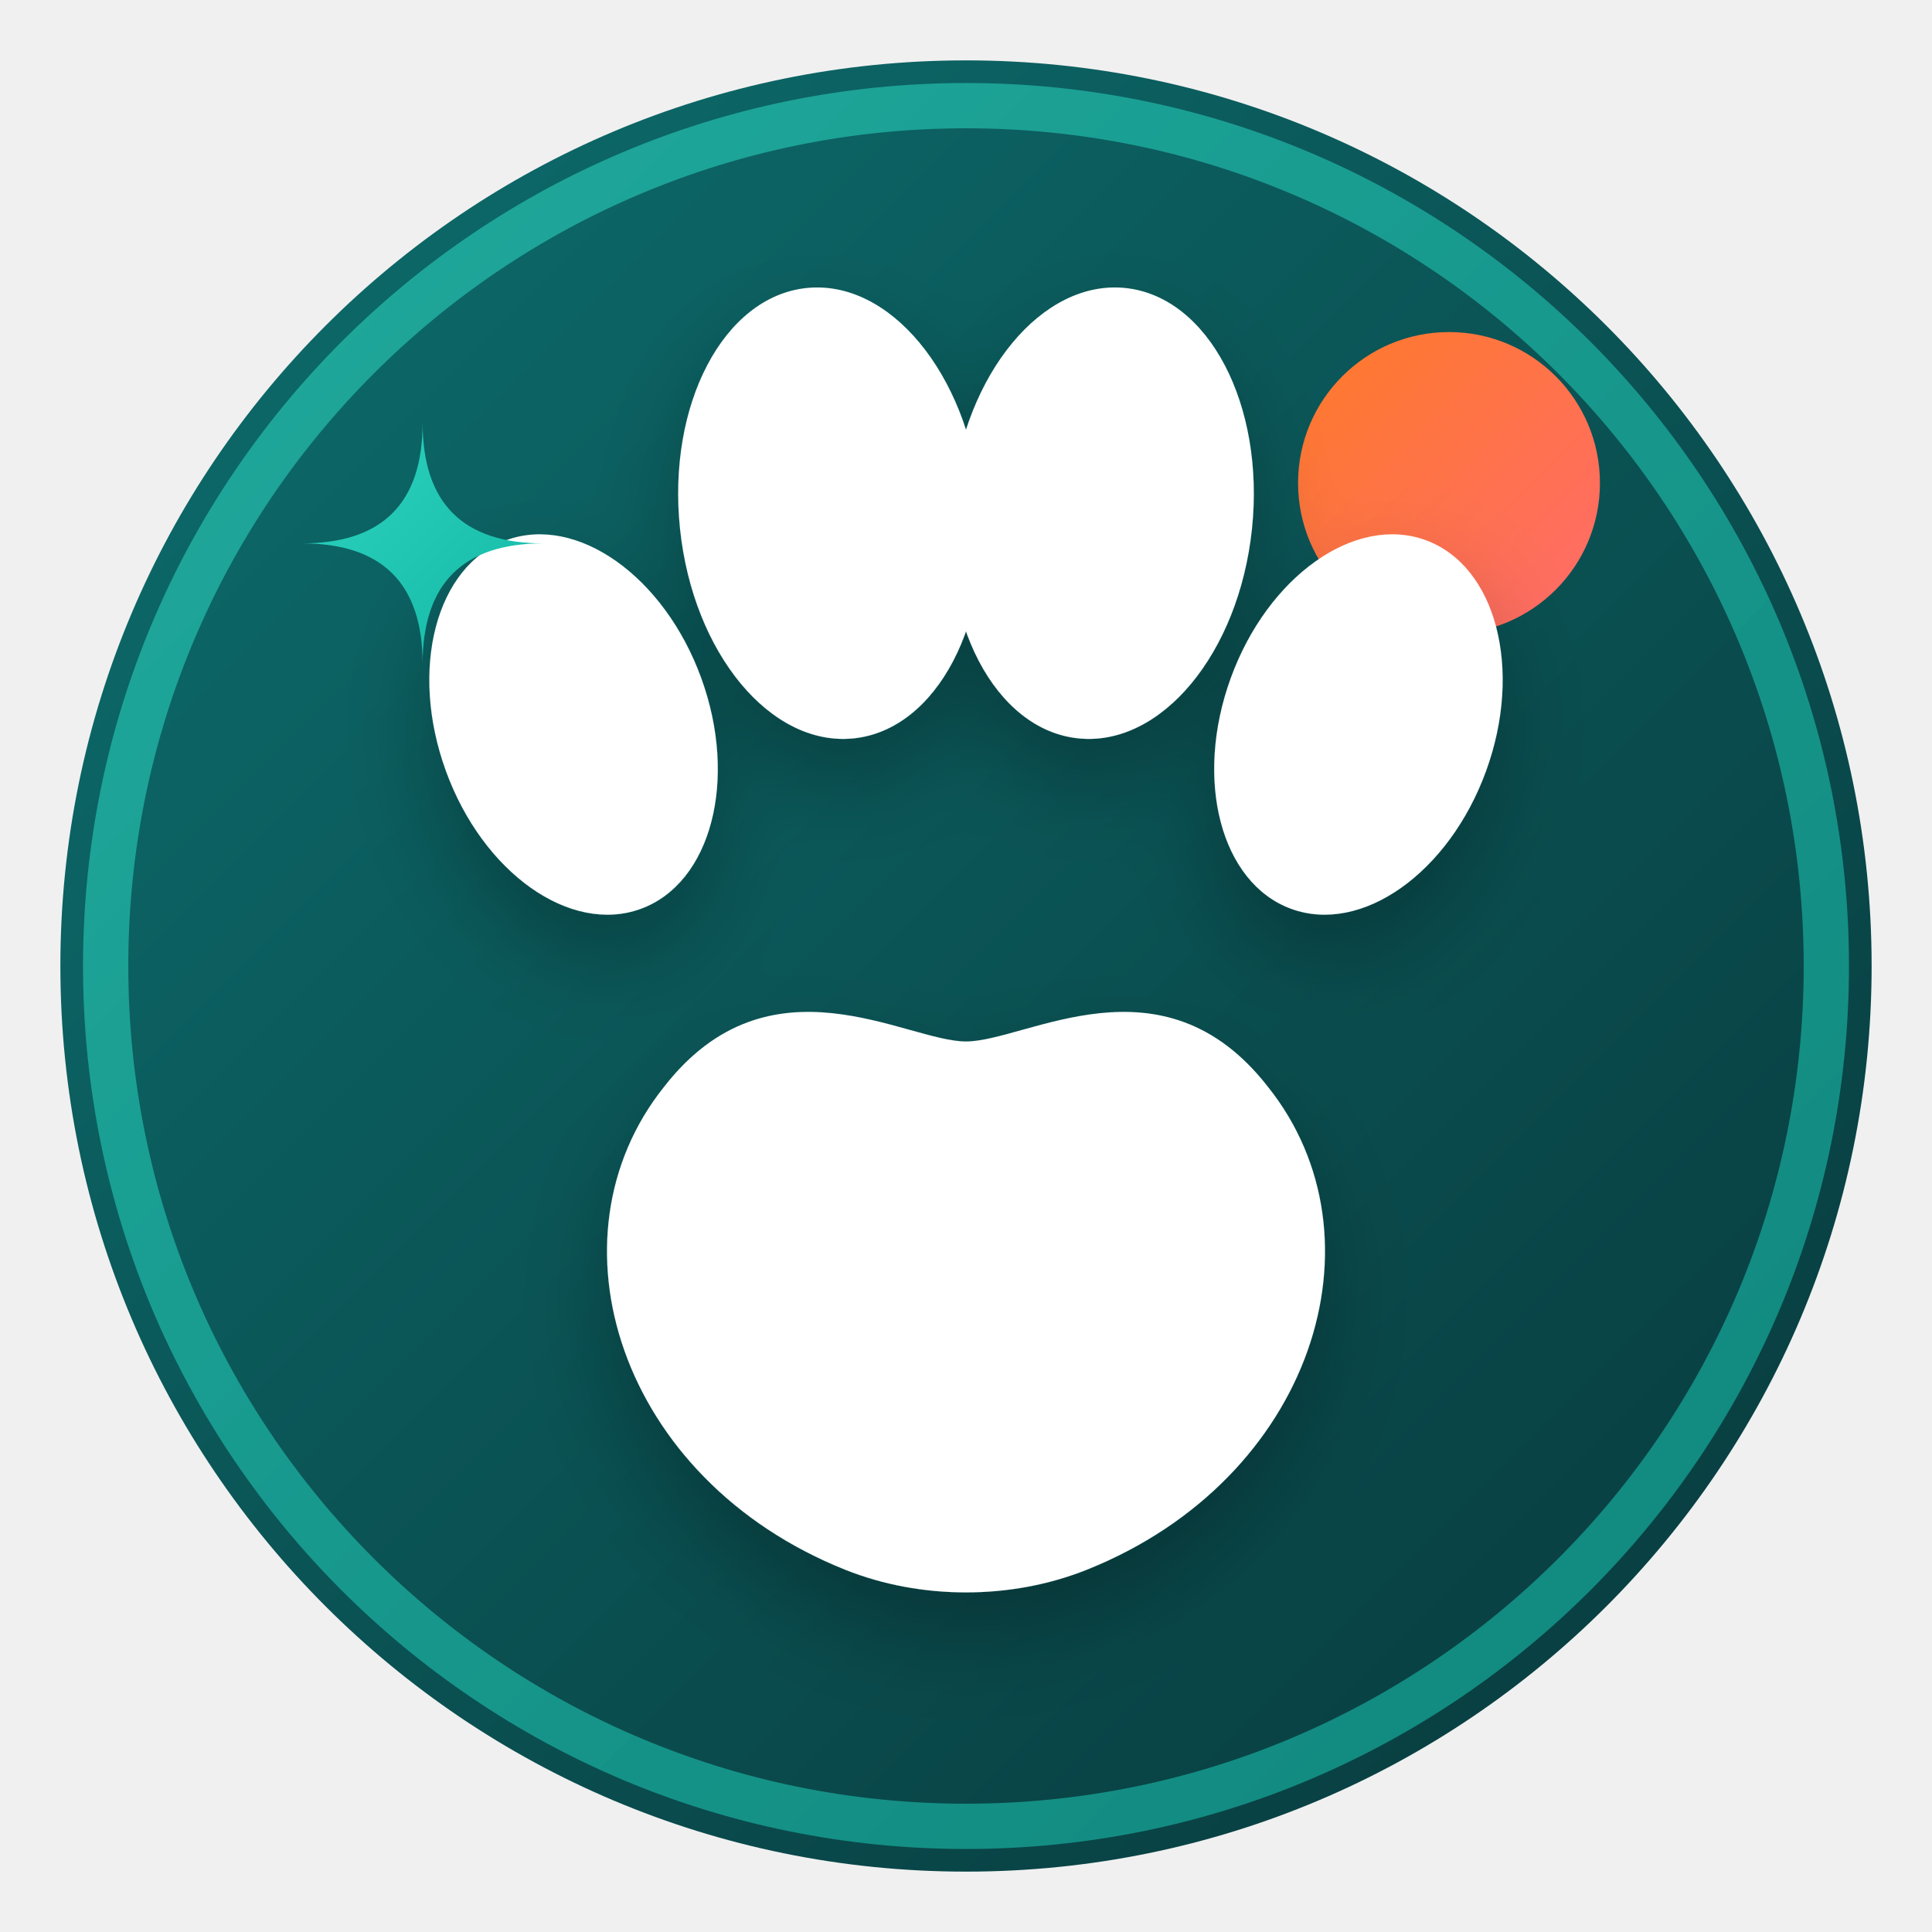
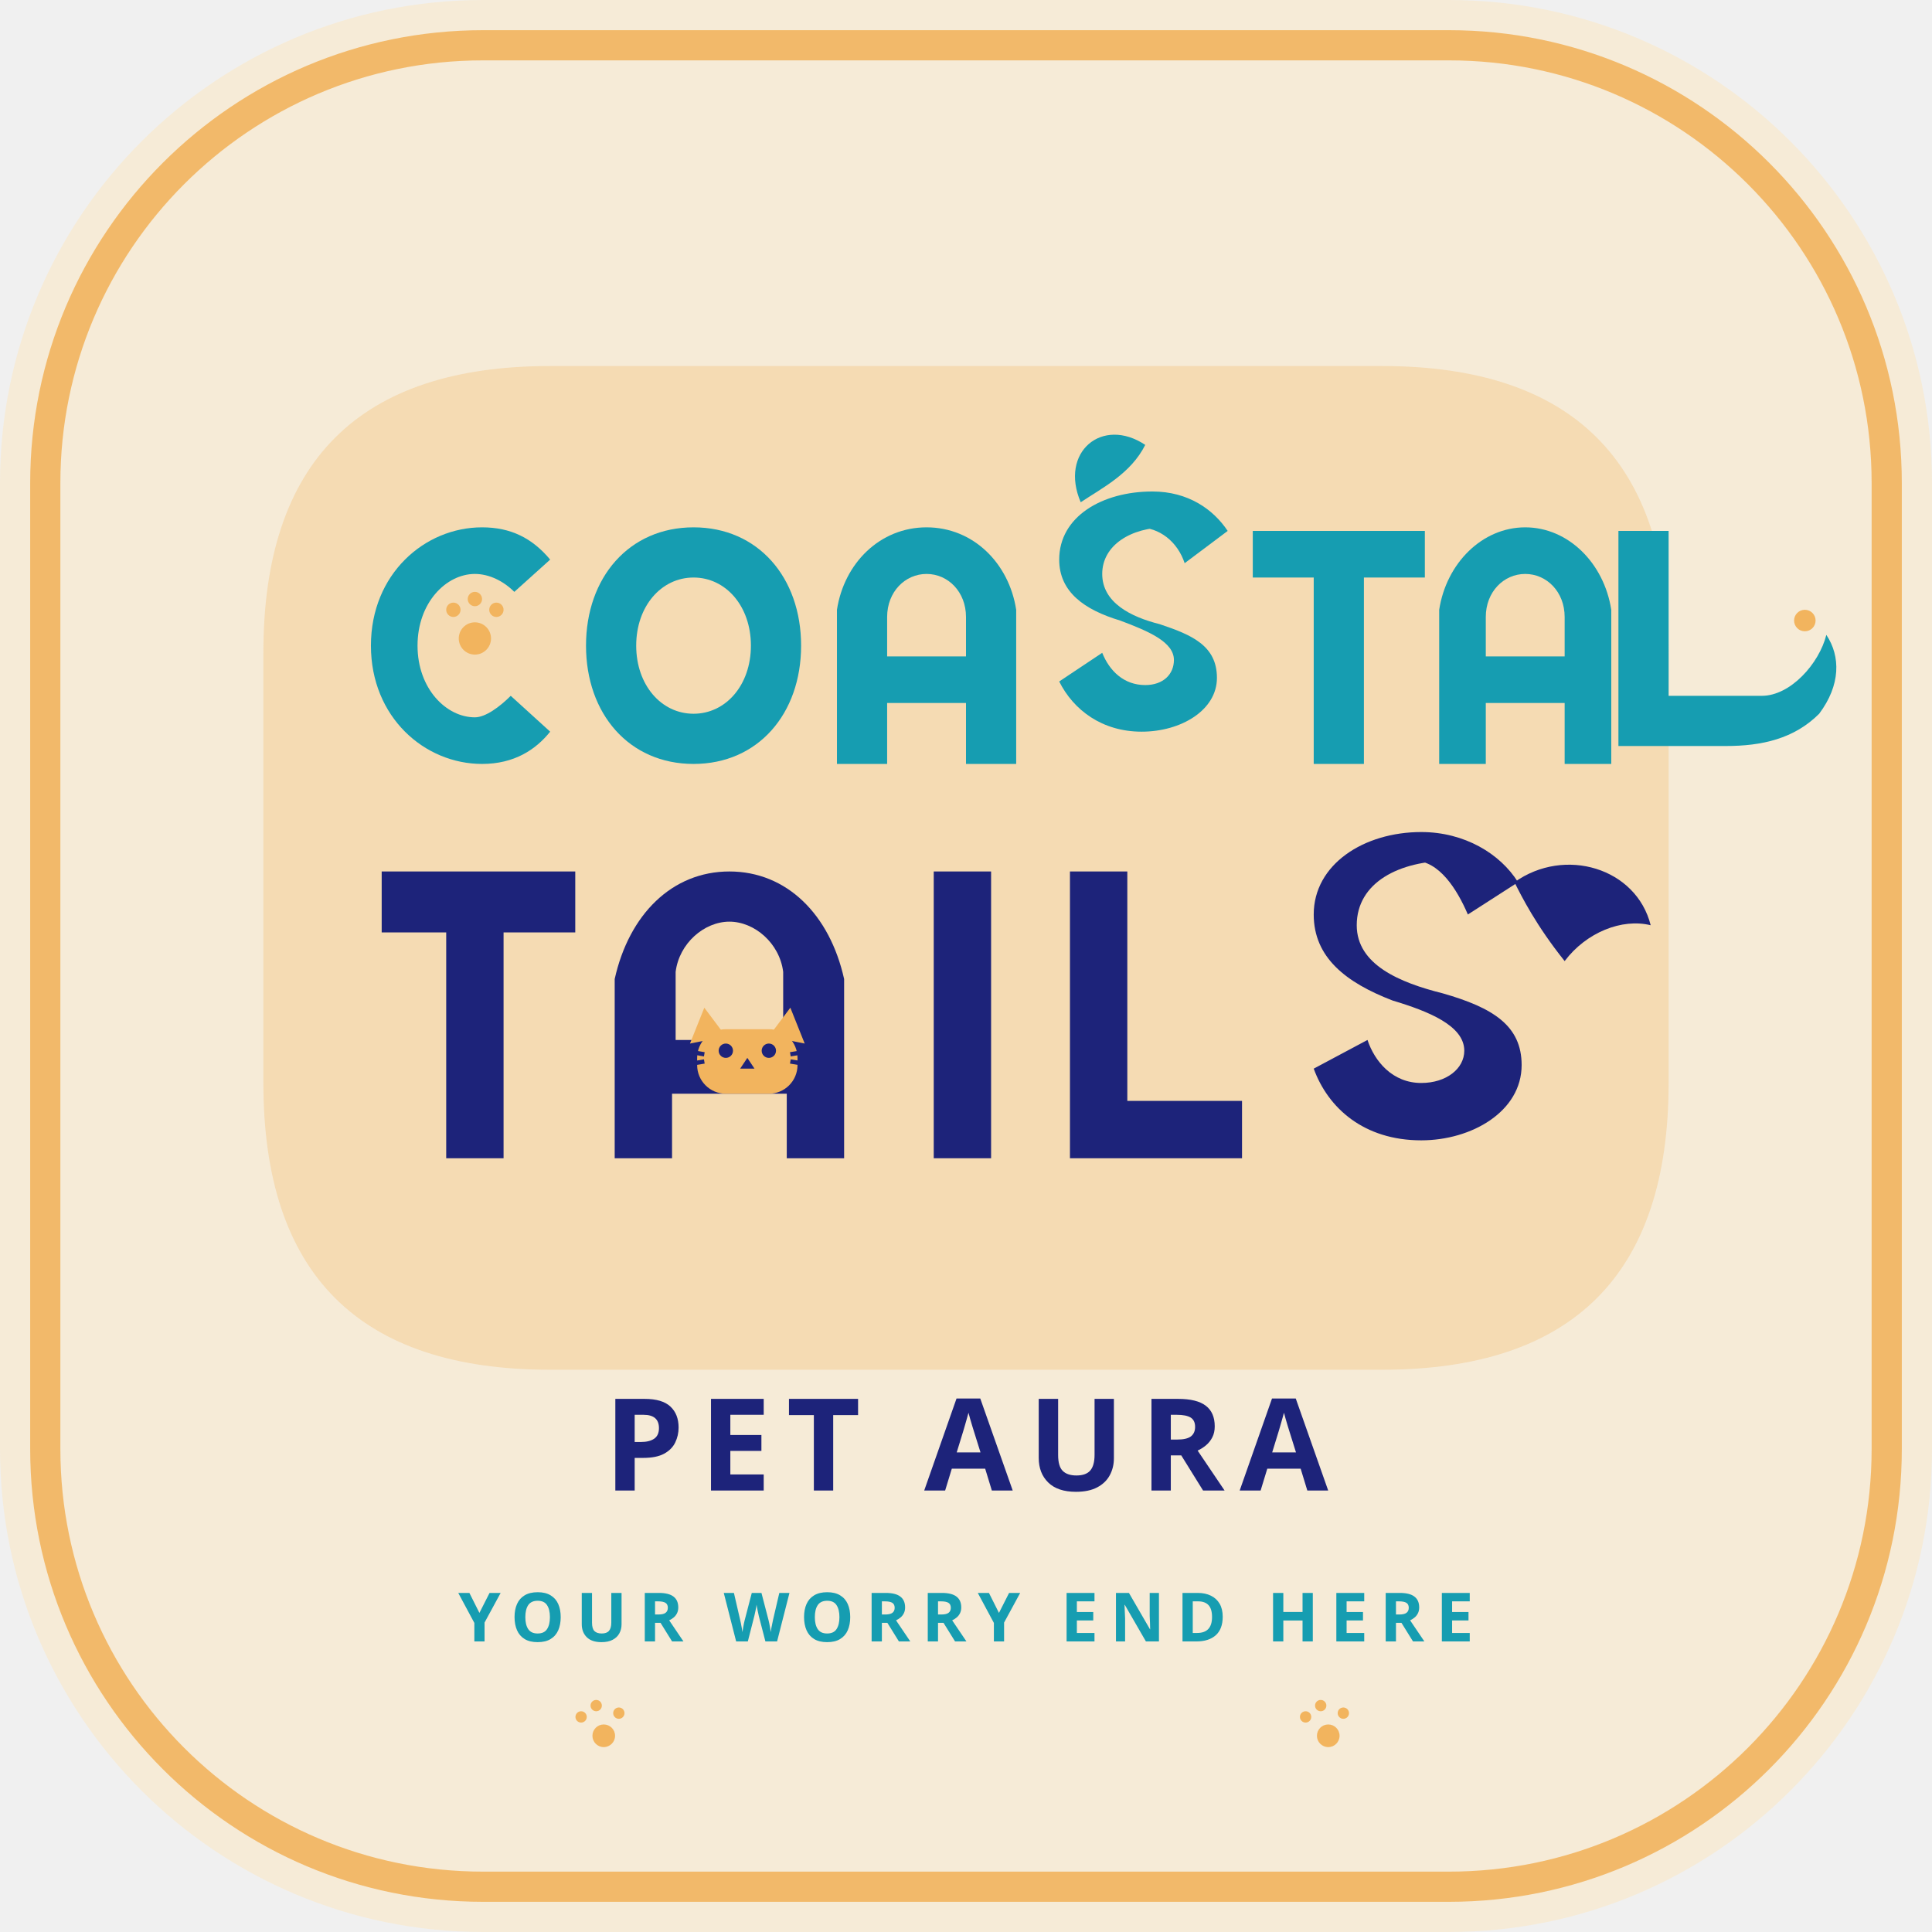
- <svg xmlns="http://www.w3.org/2000/svg" viewBox="0 0 64 64" width="64" height="64">
-   <defs>
-     <linearGradient id="coastalOcean" x1="0%" y1="0%" x2="100%" y2="100%">
-       <stop offset="0%" stop-color="#0D6E6E" />
-       <stop offset="100%" stop-color="#08383B" />
-     </linearGradient>
-     <linearGradient id="warmAccent" x1="0%" y1="0%" x2="100%" y2="100%">
-       <stop offset="0%" stop-color="#FF7A29" />
-       <stop offset="100%" stop-color="#FF6B6B" />
-     </linearGradient>
-     <linearGradient id="mintGlow" x1="0%" y1="0%" x2="100%" y2="100%">
-       <stop offset="0%" stop-color="#2DD4BF" />
-       <stop offset="100%" stop-color="#14B8A6" />
-     </linearGradient>
-     <filter id="pawShadow" x="-10%" y="-10%" width="120%" height="120%">
-       <feDropShadow dx="0" dy="1.5" stdDeviation="1.5" flood-color="#000000" flood-opacity="0.25" />
-     </filter>
-   </defs>
-   <circle cx="32" cy="32" r="30" fill="url(#coastalOcean)" />
-   <circle cx="32" cy="32" r="28.5" fill="none" stroke="url(#mintGlow)" stroke-width="1.5" opacity="0.6" />
-   <circle cx="48" cy="16" r="5" fill="url(#warmAccent)" />
-   <g fill="#FFFFFF" filter="url(#pawShadow)">
-     <ellipse cx="19" cy="24" rx="4.5" ry="6.5" transform="rotate(-20 19 24)" />
-     <ellipse cx="27.5" cy="17" rx="5" ry="7.5" transform="rotate(-6 27.5 17)" />
-     <ellipse cx="36.5" cy="17" rx="5" ry="7.5" transform="rotate(6 36.5 17)" />
-     <ellipse cx="45" cy="24" rx="4.5" ry="6.5" transform="rotate(20 45 24)" />
-     <path d="M 22 36 C 18 41 20.5 49 28 52 C 30.5 53 33.5 53 36 52 C 43.5 49 46 41 42 36 C 38.5 31.5 34 34.5 32 34.5 C 30 34.5 25.5 31.5 22 36 Z" />
+ <svg xmlns="http://www.w3.org/2000/svg" viewBox="0 0 512 512" fill="none">
+   <rect width="512" height="512" rx="128" fill="#F6EBD7" />
+   <rect x="12" y="12" width="488" height="488" rx="116" stroke="#F2B45E" stroke-width="8" fill="none" opacity="0.9" />
+   <g transform="translate(256, 230) scale(0.95) translate(-256, -230)">
+     <path d="M 60 170 Q 60 90 140 90 L 372 90 Q 452 90 452 170 L 452 290 Q 452 370 372 370 L 140 370 Q 60 370 60 290 Z" fill="#F2B45E" opacity="0.3" />
+     <g transform="translate(75, 120)">
+       <path d="M 46 15 C 30 15 15 28 15 48 C 15 68 30 81 46 81 C 55 81 61 77 65 72 L 54 62 C 51 65 47 68 44 68 C 36 68 28 60 28 48 C 28 36 36 28 44 28 C 48 28 52 30 55 33 L 65 24 C 60 18 54 15 46 15 Z" fill="#169DB1" />
+       <circle cx="44" cy="46" r="4.5" fill="#F2B45E" />
+       <circle cx="38" cy="38" r="2" fill="#F2B45E" />
+       <circle cx="44" cy="35" r="2" fill="#F2B45E" />
+       <circle cx="50" cy="38" r="2" fill="#F2B45E" />
+     </g>
+     <g transform="translate(142, 120)">
+       <path d="M 38 15 C 20 15 8 29 8 48 C 8 67 20 81 38 81 C 56 81 68 67 68 48 C 68 29 56 15 38 15 Z M 38 29 C 47 29 54 37 54 48 C 54 59 47 67 38 67 C 29 67 22 59 22 48 C 22 37 29 29 38 29 Z" fill="#169DB1" />
+     </g>
+     <g transform="translate(210, 120)">
+       <path d="M 35 15 C 22 15 12 25 10 38 L 10 81 L 24 81 L 24 64 L 46 64 L 46 81 L 60 81 L 60 38 C 58 25 48 15 35 15 Z M 35 28 C 41 28 46 33 46 40 L 46 51 L 24 51 L 24 40 C 24 33 29 28 35 28 Z" fill="#169DB1" />
+     </g>
+     <g transform="translate(270, 102)">
+       <path d="M 36 10 C 24 2 12 12 18 26 C 24 22 32 18 36 10 Z" fill="#169DB1" />
+       <path d="M 42 33 C 32 33 24 38 24 46 C 24 54 32 58 40 60 C 49 63 56 66 56 75 C 56 84 46 90 35 90 C 24 90 16 84 12 76 L 24 68 C 26 73 30 77 36 77 C 41 77 44 74 44 70 C 44 65 37 62 29 59 C 19 56 12 51 12 42 C 12 30 24 23 38 23 C 48 23 55 28 59 34 L 47 43 C 45 37 40 33 34 33 Z" fill="#169DB1" />
+     </g>
+     <g transform="translate(328, 120)">
+       <path d="M 8 16 L 56 16 L 56 29 L 39 29 L 39 81 L 25 81 L 25 29 L 8 29 Z" fill="#169DB1" />
+     </g>
+     <g transform="translate(380, 120)">
+       <path d="M 32 15 C 20 15 10 25 8 38 L 8 81 L 21 81 L 21 64 L 43 64 L 43 81 L 56 81 L 56 38 C 54 25 44 15 32 15 Z M 32 28 C 38 28 43 33 43 40 L 43 51 L 21 51 L 21 40 C 21 33 26 28 32 28 Z" fill="#169DB1" />
+     </g>
+     <g transform="translate(432, 115)">
+       <path d="M 6 21 L 20 21 L 20 67 L 46 67 C 54 67 62 58 64 50 C 68 56 68 64 62 72 C 55 79 46 81 36 81 L 6 81 Z" fill="#169DB1" />
+       <circle cx="58" cy="46" r="3" fill="#F2B45E" />
+     </g>
+     <g transform="translate(85, 215)">
+       <path d="M 8 16 L 62 16 L 62 33 L 42 33 L 42 96 L 26 96 L 26 33 L 8 33 Z" fill="#1D237A" />
+     </g>
+     <g transform="translate(150, 205)">
+       <path d="M 40 26 C 24 26 12 38 8 56 L 8 106 L 24 106 L 24 88 L 56 88 L 56 106 L 72 106 L 72 56 C 68 38 56 26 40 26 Z M 40 40 C 47 40 54 46 55 54 L 55 73 L 25 73 L 25 54 C 26 46 33 40 40 40 Z" fill="#1D237A" />
+       <g transform="translate(25, 54)">
+         <polygon points="4,20 8,10 14,18" fill="#F2B45E" />
+         <polygon points="26,18 32,10 36,20" fill="#F2B45E" />
+         <rect x="6" y="16" width="28" height="18" rx="8" fill="#F2B45E" />
+         <circle cx="14" cy="22" r="2" fill="#1D237A" />
+         <circle cx="26" cy="22" r="2" fill="#1D237A" />
+         <polygon points="20,24 18,27 22,27" fill="#1D237A" />
+         <line x1="8" y1="23" x2="2" y2="22" stroke="#1D237A" stroke-width="1.2" />
+         <line x1="8" y1="25" x2="2" y2="26" stroke="#1D237A" stroke-width="1.2" />
+         <line x1="32" y1="23" x2="38" y2="22" stroke="#1D237A" stroke-width="1.2" />
+         <line x1="32" y1="25" x2="38" y2="26" stroke="#1D237A" stroke-width="1.2" />
+       </g>
+     </g>
+     <g transform="translate(235, 215)">
+       <path d="M 12 16 L 28 16 L 28 96 L 12 96 Z" fill="#1D237A" />
+     </g>
+     <g transform="translate(275, 215)">
+       <path d="M 10 16 L 26 16 L 26 80 L 58 80 L 58 96 L 10 96 Z" fill="#1D237A" />
+     </g>
+     <g transform="translate(345, 212)">
+       <path d="M 46 16 C 32 16 20 22 20 34 C 20 45 32 50 44 53 C 58 57 66 62 66 73 C 66 86 52 94 38 94 C 22 94 12 85 8 74 L 23 66 C 25 72 30 78 38 78 C 45 78 50 74 50 69 C 50 62 40 58 30 55 C 17 50 8 43 8 31 C 8 17 22 8 38 8 C 50 8 60 14 65 22 L 51 31 C 48 24 43 16 36 16 Z" fill="#1D237A" />
+       <path d="M 64 22 C 78 12 98 18 102 34 C 94 32 84 36 78 44 C 70 34 66 26 64 22 Z" fill="#1D237A" />
+     </g>
  </g>
-   <path d="M 14 14 Q 14 18 10 18 Q 14 18 14 22 Q 14 18 18 18 Q 14 18 14 14 Z" fill="url(#mintGlow)" />
+   <text x="256" y="395" text-anchor="middle" font-family="'Outfit', 'Comfortaa', 'Nunito', sans-serif" font-weight="900" font-size="34" fill="#1D237A" letter-spacing="4">PET AURA</text>
+   <text x="256" y="435" text-anchor="middle" font-family="'Outfit', 'Comfortaa', 'Nunito', sans-serif" font-weight="800" font-size="18" fill="#169DB1" letter-spacing="3">YOUR WORRY END HERE</text>
+   <circle cx="160" cy="460" r="3" fill="#F2B45E" />
+   <circle cx="154" cy="455" r="1.5" fill="#F2B45E" />
+   <circle cx="158" cy="452" r="1.5" fill="#F2B45E" />
+   <circle cx="164" cy="454" r="1.5" fill="#F2B45E" />
+   <circle cx="352" cy="460" r="3" fill="#F2B45E" />
+   <circle cx="346" cy="455" r="1.5" fill="#F2B45E" />
+   <circle cx="350" cy="452" r="1.5" fill="#F2B45E" />
+   <circle cx="356" cy="454" r="1.5" fill="#F2B45E" />
</svg>
